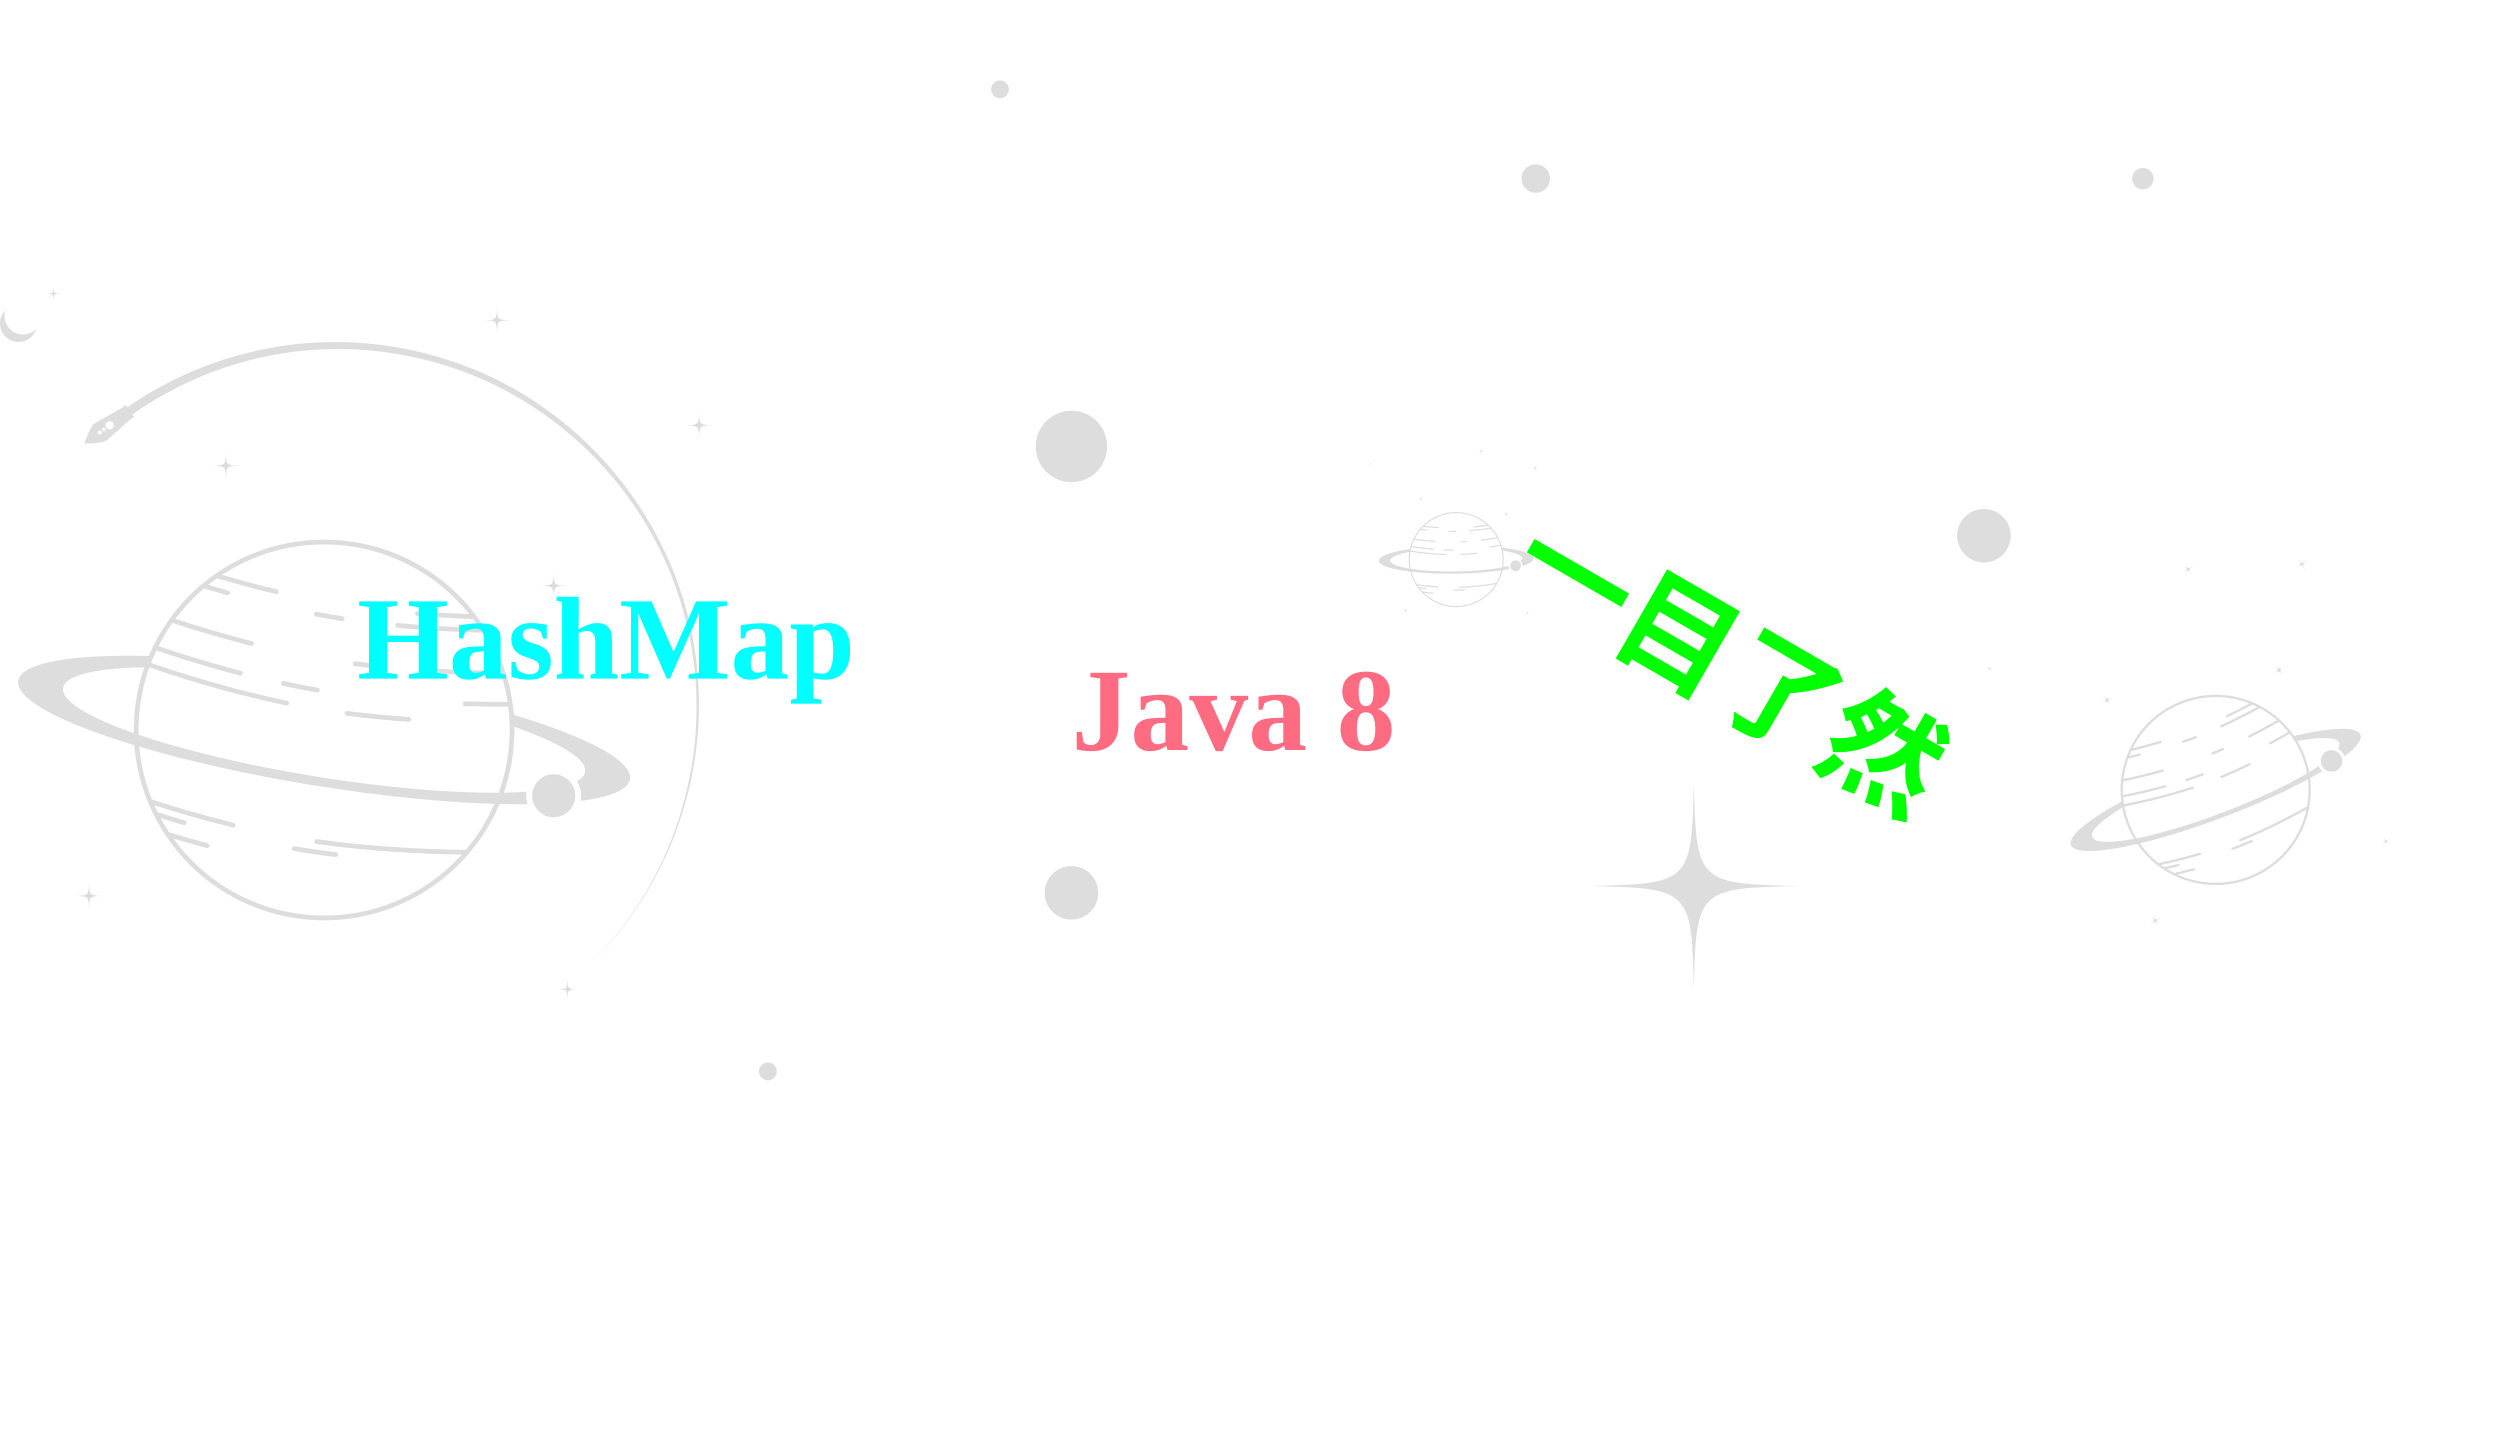
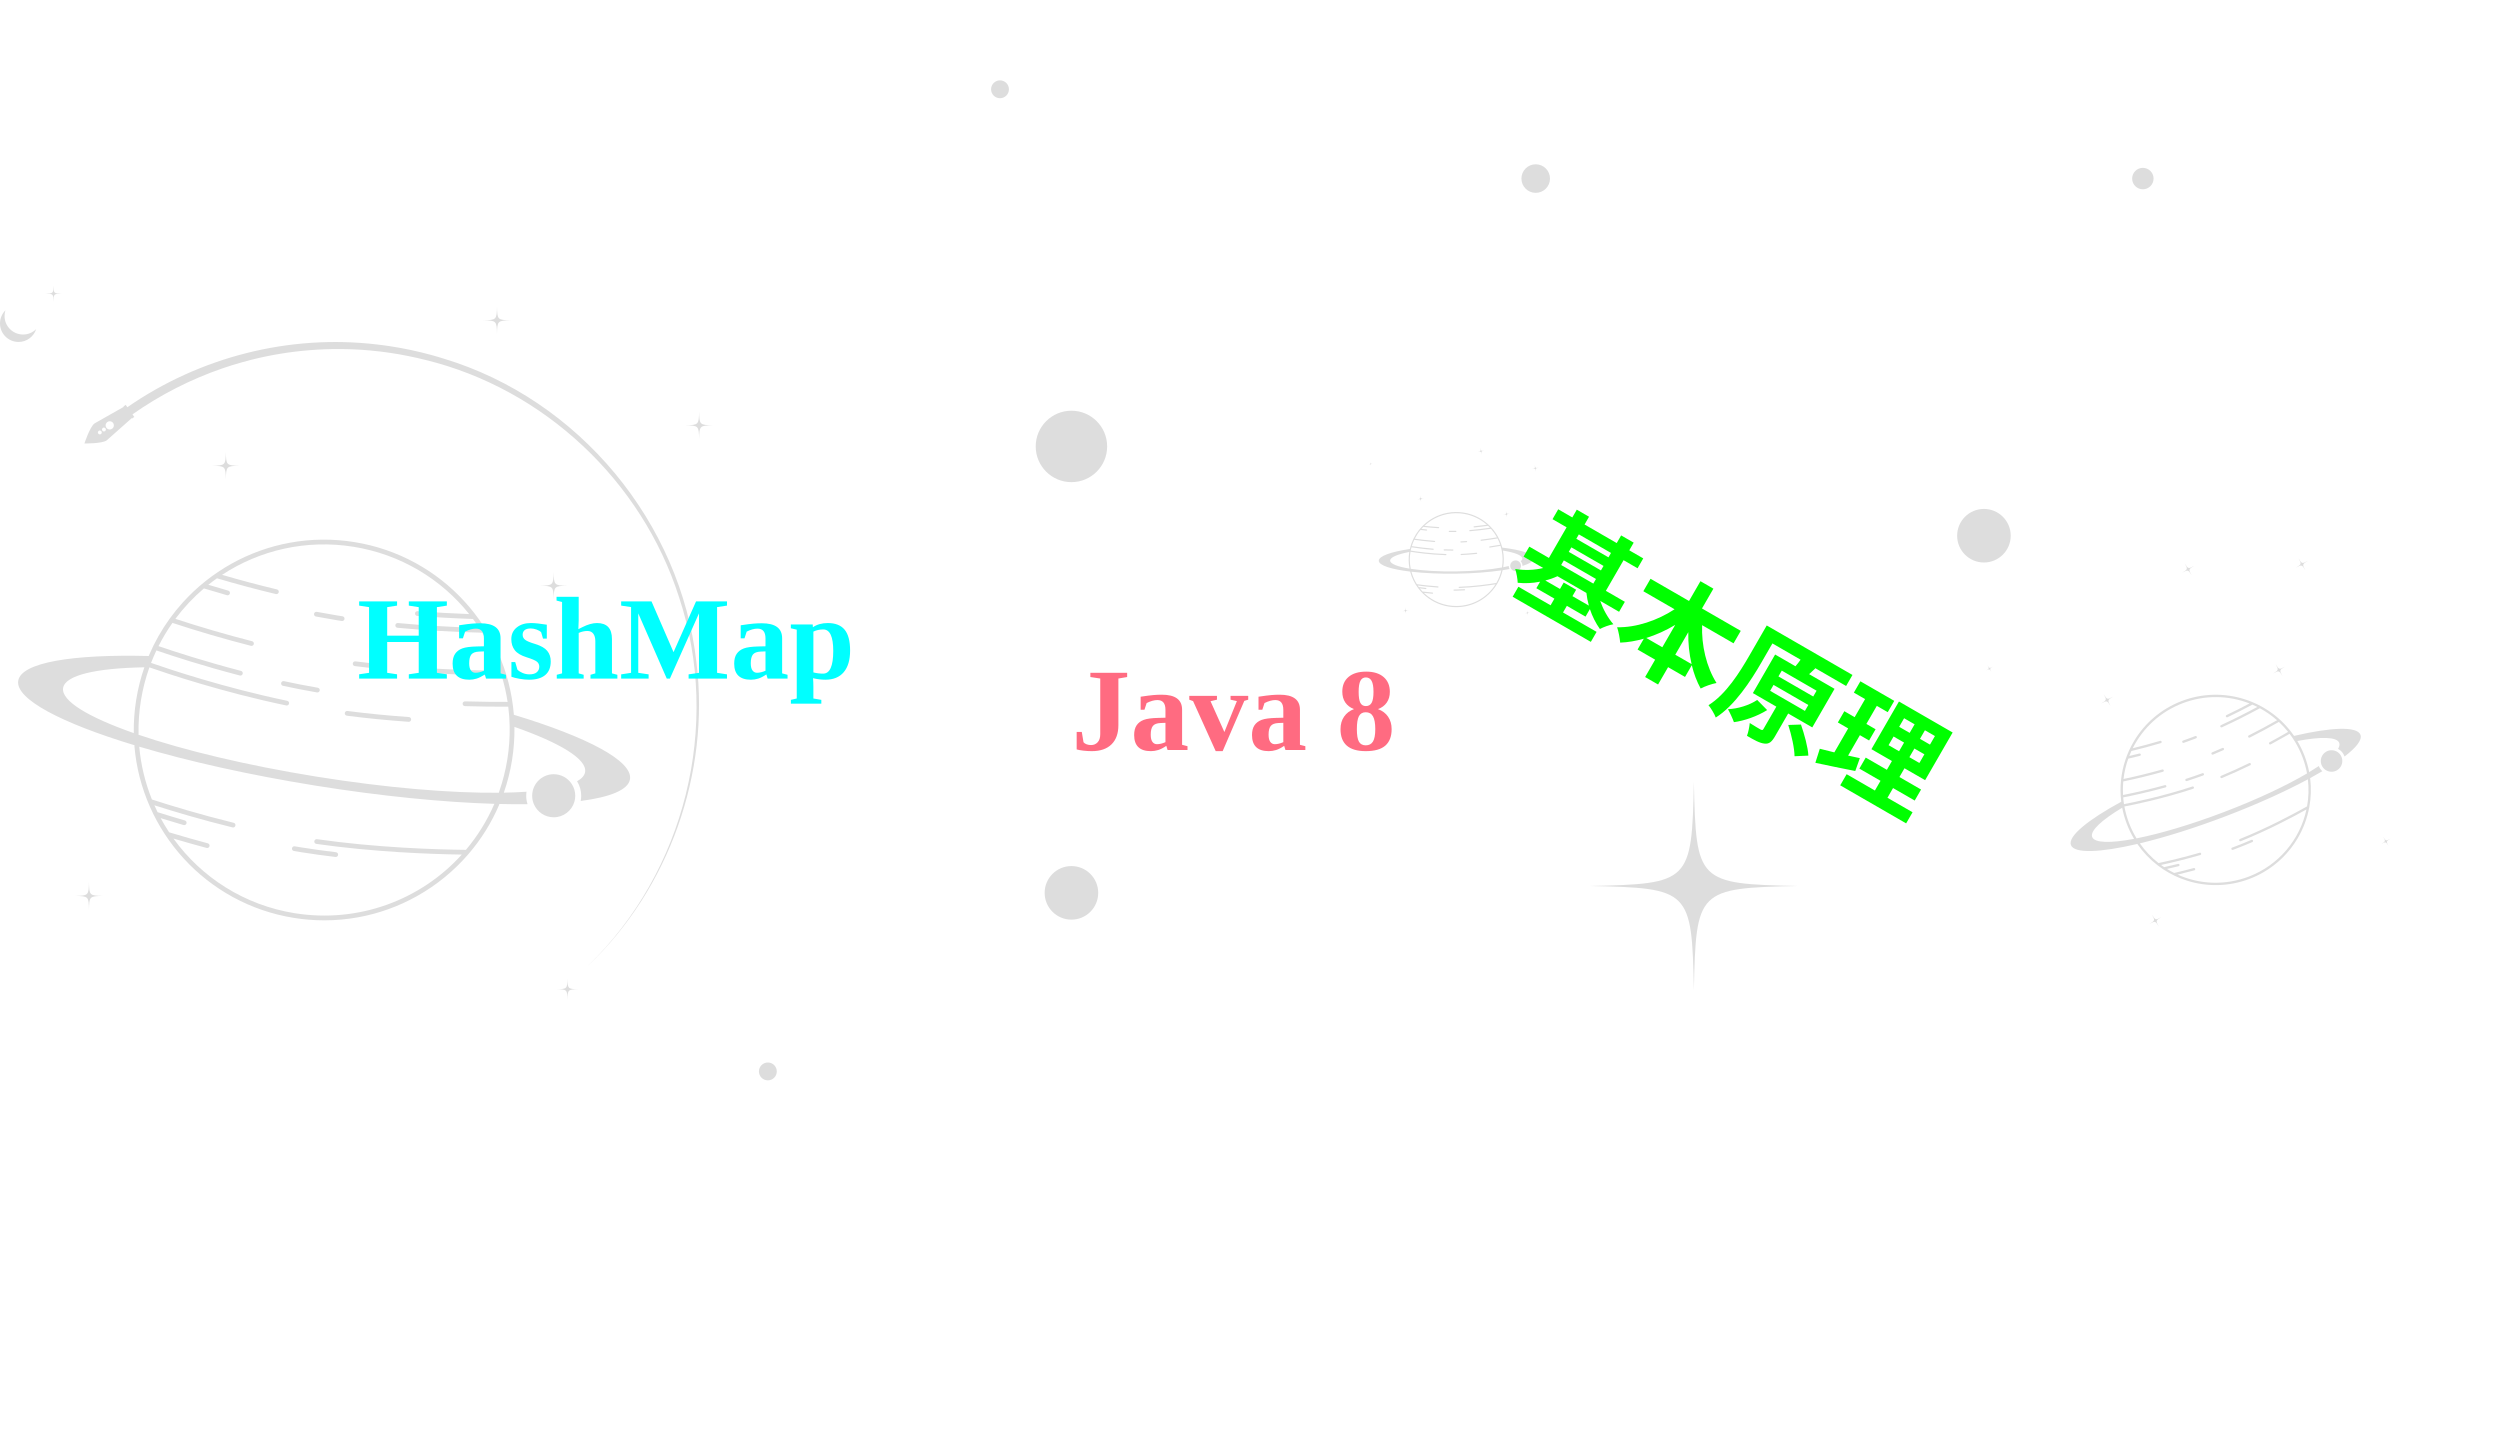
<svg xmlns="http://www.w3.org/2000/svg" baseProfile="full" viewBox="0 0 1400 800">
  <g fill="#DDD" fill-rule="nonzero">
    <path d="M83.468 366.91a1.29 1.29 0 0 0-.091.453l-.1-.003.19-.45Z" />
    <path d="M287.764 400.275c-.013-.176-.028-.35-.042-.525a105.824 105.824 0 0 0-8.71-34.01 106.91 106.91 0 0 0-18.941-28.968 106.177 106.177 0 0 0-27.437-21.525c-10.625-5.809-22.13-9.739-34.195-11.68-12.066-1.942-24.222-1.822-36.134.36a106.165 106.165 0 0 0-32.806 11.828 106.873 106.873 0 0 0-27.073 21.56 106.329 106.329 0 0 0-7.404 9.14 105.499 105.499 0 0 0-11.516 20.365l-.014.033-.024.056a1.29 1.29 0 0 0-.091.454l-.1-.003c-42.823-1.074-71.427 3.631-73.075 13.859-1.646 10.235 24.074 23.692 65.127 36.121a1.341 1.341 0 0 0-.05.498 105.747 105.747 0 0 0 8.71 34.01 106.853 106.853 0 0 0 18.94 28.967 106.149 106.149 0 0 0 27.437 21.525c10.625 5.808 22.13 9.738 34.195 11.68a107.362 107.362 0 0 0 17.07 1.372c6.39 0 12.76-.577 19.062-1.732a106.17 106.17 0 0 0 32.808-11.827 106.89 106.89 0 0 0 28.908-23.642c.016-.018.033-.036.048-.055a.635.635 0 0 0 .04-.048l.016-.02a105.706 105.706 0 0 0 17.003-27.354c.068-.16.103-.325.106-.488 5.512.14 10.79.183 15.805.131a15.297 15.297 0 0 1-.747-4.736c0-.766.056-1.517.166-2.252-3.941.27-8.182.448-12.695.53a107.35 107.35 0 0 0 4.575-18.165 107.643 107.643 0 0 0 1.36-18.685c25.53 8.957 40.73 18.083 39.571 25.273-.319 1.98-1.862 3.711-4.497 5.19a15.292 15.292 0 0 1 2.315 8.109c0 .998-.096 1.975-.28 2.922 16.615-2.165 26.646-6.24 27.601-12.174 1.646-10.228-24.035-23.672-65.032-36.094Zm-212.85 10.263c-25.53-8.955-40.73-18.083-39.574-25.272 1.159-7.19 18.456-11.086 45.508-11.578a107.52 107.52 0 0 0-4.574 18.166 107.656 107.656 0 0 0-1.36 18.684Zm185.995 65.386c-17.118-.193-50.207-1.234-83.39-5.977a1.333 1.333 0 0 0-.378 2.64c31.919 4.561 63.733 5.716 81.464 5.974-23.083 25.557-58.025 38.556-93.62 32.826-28.087-4.52-52.13-19.987-67.85-41.792a670.449 670.449 0 0 0 18.55 5.243 1.333 1.333 0 0 0 .688-2.576 675.042 675.042 0 0 1-21.662-6.178 103.69 103.69 0 0 1-4.737-7.924 689.08 689.08 0 0 0 12.815 3.864 1.333 1.333 0 1 0 .745-2.56 677.887 677.887 0 0 1-15.28-4.642 99.929 99.929 0 0 1-1.808-3.865c10.66 3.414 26.184 8.077 43.756 12.391a1.333 1.333 0 1 0 .636-2.589c-18.738-4.6-35.142-9.602-45.763-13.045a103.917 103.917 0 0 1-7.094-29.578c27.45 8.15 61.431 15.817 98.507 21.784 37.076 5.97 71.745 9.353 100.367 10.23a103.826 103.826 0 0 1-15.946 25.774Zm23.184-50.614a104.68 104.68 0 0 1-4.62 18.167 1.346 1.346 0 0 0-.075.459c-26.958.257-62.954-2.715-102.103-9.016-39.15-6.303-74.26-14.777-99.777-23.481.05-.144.075-.299.072-.46-.124-6.218.319-12.51 1.316-18.7a104.996 104.996 0 0 1 4.756-18.552c10.417 3.642 41.374 13.992 76.625 21.328a1.333 1.333 0 1 0 .544-2.61c-35.04-7.292-65.821-17.577-76.238-21.218a99.432 99.432 0 0 1 1.332-3.28l.012-.027c.529-1.24 1.08-2.465 1.651-3.674 8.883 3.051 25.858 8.6 46.704 14.037a1.333 1.333 0 0 0 .673-2.58c-20.522-5.352-37.272-10.812-46.197-13.871a103.691 103.691 0 0 1 7.804-13.014 671.325 671.325 0 0 0 43.936 12.838 1.333 1.333 0 0 0 .659-2.585 667.726 667.726 0 0 1-42.954-12.52 103.313 103.313 0 0 1 15.988-17.038 666.544 666.544 0 0 0 12.93 3.816 1.334 1.334 0 0 0 .728-2.565 666.468 666.468 0 0 1-11.185-3.285c1.578-1.26 3.192-2.47 4.839-3.631 11.208 3.313 22.322 6.285 33.042 8.84a1.335 1.335 0 0 0 .619-2.593 640.286 640.286 0 0 1-30.811-8.19c21.128-13.884 47.21-19.963 73.652-15.706 26.287 4.231 49.033 18.051 64.728 37.684a706.781 706.781 0 0 1-28.893-1.641 1.333 1.333 0 0 0-.208 2.658c10.129.788 20.63 1.37 31.22 1.726a101.98 101.98 0 0 1 3.494 4.98c-15.63-.431-30.919-1.339-45.479-2.697a1.333 1.333 0 1 0-.248 2.654c15.176 1.417 31.139 2.343 47.452 2.755a103.311 103.311 0 0 1 9.94 21.242 736.34 736.34 0 0 1-35.946-1.112 1.329 1.329 0 0 0-1.404 1.257 1.332 1.332 0 0 0 1.257 1.405c15.33.85 28.407 1.083 36.95 1.12a103.768 103.768 0 0 1 3.374 14.835c-4.753.03-13.137.013-23.822-.3a1.34 1.34 0 0 0-1.371 1.294 1.334 1.334 0 0 0 1.293 1.372c8.465.248 15.492.31 20.425.31 1.474 0 2.76-.005 3.842-.013a103.299 103.299 0 0 1 .791 10.88c.124 6.22-.32 12.512-1.317 18.702Z" />
    <path d="M192.924 346.637a1.334 1.334 0 0 1-1.521 1.115c-.847-.131-1.693-.264-2.538-.4l-.608-.098a434.84 434.84 0 0 1-11.372-2.005 1.334 1.334 0 0 1 .498-2.62 435.16 435.16 0 0 0 11.302 1.994l.6.096a330.4 330.4 0 0 0 2.524.397 1.334 1.334 0 0 1 1.115 1.521ZM179.048 386.673a1.333 1.333 0 0 1-1.541 1.087 473.888 473.888 0 0 1-19.02-3.702 1.333 1.333 0 1 1 .562-2.606 470.893 470.893 0 0 0 18.912 3.68 1.332 1.332 0 0 1 1.087 1.54ZM230.239 402.974a1.332 1.332 0 0 1-1.328 1.238c-.032 0-.064 0-.096-.003-12.078-.854-23.712-2.005-34.58-3.419a1.333 1.333 0 1 1 .345-2.644c10.815 1.408 22.397 2.553 34.423 3.404.734.052 1.288.69 1.236 1.424ZM189.335 478.735a1.333 1.333 0 0 1-1.48 1.166 485.48 485.48 0 0 1-19.223-2.67l-.606-.099a458.657 458.657 0 0 1-3.426-.57 1.333 1.333 0 0 1 .449-2.628c1.134.193 2.28.384 3.403.567l.602.097c6.09.976 12.521 1.869 19.116 2.656.73.086 1.252.75 1.165 1.48ZM212.644 373.307a1.333 1.333 0 0 1-1.466 1.185c-4.23-.45-8.426-.946-12.472-1.473a1.332 1.332 0 1 1 .344-2.644c4.025.524 8.2 1.018 12.41 1.466a1.332 1.332 0 0 1 1.184 1.466ZM323.808 553.965c-5.815.121-5.913.219-6.035 6.035-.12-5.815-.218-5.914-6.034-6.035 5.815-.121 5.913-.219 6.034-6.035.058 2.726.108 4.195.747 5l.007.009c.725.903 2.2.96 5.281 1.025v.001ZM134.26 260.82c-7.5.156-7.627.283-7.783 7.783-.156-7.5-.282-7.627-7.782-7.782 7.5-.156 7.626-.283 7.782-7.783.156 7.5.283 7.627 7.783 7.783ZM399.279 238.158c-7.5.156-7.627.283-7.783 7.783-.156-7.5-.282-7.627-7.782-7.783 7.5-.156 7.626-.283 7.782-7.783.156 7.5.283 7.627 7.783 7.783ZM286.1 179.369c-7.5.155-7.627.282-7.783 7.782-.156-7.5-.283-7.627-7.783-7.782 7.5-.156 7.627-.283 7.783-7.783.156 7.5.282 7.627 7.782 7.783ZM317.827 328.008c-7.5.156-7.627.283-7.783 7.783-.156-7.5-.282-7.627-7.782-7.783 7.5-.156 7.626-.282 7.782-7.782.156 7.5.283 7.626 7.783 7.782ZM34.4 164.438c-4.277.09-4.35.161-4.439 4.438-.089-4.277-.161-4.349-4.438-4.438 4.277-.09 4.349-.161 4.438-4.438.09 4.277.162 4.349 4.438 4.438ZM57.607 501.71c-7.5.156-7.627.283-7.783 7.783-.156-7.5-.282-7.627-7.782-7.783 7.5-.155 7.626-.282 7.782-7.782.156 7.5.283 7.627 7.783 7.782Z" />
    <path d="M390.023 371.086c-8.777-78.62-65.847-147.433-141.645-170.288-2.088-.68-4.78-1.412-6.895-2.026-1.678-.422-4.124-1.08-5.8-1.493-.737-.168-5.023-1.14-5.843-1.324-.405-.07-4.991-1.003-5.29-1.045a69.936 69.936 0 0 0-1.771-.307c-1.362-.22-3.382-.59-4.73-.782-2.192-.298-4.94-.72-7.13-.939-49.025-5.764-99.084 7.044-139.593 35.152l-.944-1.318-1.258.9.16.225-15.27 8.663a5.99 5.99 0 0 0-1.066.605c-2.625 1.878-5.66 11.232-5.66 11.232s9.834.151 12.459-1.727c.34-.243.646-.517.917-.813l13.13-11.653.162.225 1.26-.9-1.028-1.437c15.524-10.914 32.59-19.647 50.548-25.807 1.656-.584 3.925-1.276 5.582-1.829 2.98-.93 7.161-2.073 10.18-2.862 21.638-5.478 44.26-7.272 66.495-5.3 1.795.194 4.068.394 5.853.613 1.695.248 4.15.497 5.832.784 1.297.208 3.351.535 4.65.742 2.867.499 7.538 1.437 10.386 2.089 1.308.275 3.263.775 4.58 1.105 66.41 16.232 121.148 67.743 141.955 132.818 23.812 71.587 3.33 153.916-50.824 206.258.005.007.01.015.017.022 45.155-43.024 68.196-107.665 60.581-169.583ZM56.58 243.046a1.1 1.1 0 1 1-1.278-1.788 1.1 1.1 0 0 1 1.278 1.788Zm2.276-1.627a1.099 1.099 0 1 1-1.278-1.788 1.099 1.099 0 0 1 1.278 1.788Zm3.946-1.35a2.298 2.298 0 1 1-2.672-3.739 2.298 2.298 0 0 1 2.672 3.74ZM20.263 184.298c-1.344 4.176-5.26 7.196-9.882 7.196-5.734 0-10.381-4.647-10.381-10.38 0-2.87 1.164-5.466 3.045-7.346a10.393 10.393 0 0 0-.497 3.185c0 5.734 4.647 10.38 10.379 10.38a10.35 10.35 0 0 0 7.336-3.035Z" />
    <path d="M322.142 445.62c0 1.159-.164 2.282-.472 3.343-1.452 5.03-6.099 8.722-11.592 8.722-4.993 0-9.287-3.049-11.118-7.381a11.994 11.994 0 0 1-.947-4.683c0-.863.09-1.705.265-2.517 1.16-5.449 6.01-9.548 11.8-9.548 4.177 0 7.866 2.136 10.031 5.371a11.987 11.987 0 0 1 2.033 6.694Z" />
  </g>
  <g fill="#DDD" fill-rule="nonzero">
    <path d="M789.584 307.309a.188.188 0 0 0-.027.12l-.052.008.079-.128Z" />
    <path d="m841.279 306.664-.033-.128a26.456 26.456 0 0 0-3.621-7.995 26.727 26.727 0 0 0-13.61-10.418 26.57 26.57 0 0 0-8.926-1.391 26.541 26.541 0 0 0-16.444 5.993 26.718 26.718 0 0 0-7.156 9.056 26.375 26.375 0 0 0-1.951 5.513l-.002.01-.004.014a.322.322 0 0 0-.002.116l-.025.003c-10.59 1.595-17.428 3.995-17.39 6.585.04 2.591 6.956 4.787 17.603 6.066a.335.335 0 0 0 .009.124 26.437 26.437 0 0 0 4.372 9.057 26.713 26.713 0 0 0 12.859 9.356 26.577 26.577 0 0 0 8.926 1.392 26.84 26.84 0 0 0 4.262-.404 26.543 26.543 0 0 0 12.182-5.59 26.723 26.723 0 0 0 6.09-7.076c.004-.004.007-.01.01-.015a.159.159 0 0 0 .008-.014l.003-.005a26.427 26.427 0 0 0 2.999-7.473.325.325 0 0 0 .005-.125c1.363-.204 2.664-.423 3.897-.654a3.824 3.824 0 0 1-.447-1.695 63.1 63.1 0 0 1-3.102.682 26.91 26.91 0 0 0-.139-9.33c6.674 1.096 10.813 2.684 10.84 4.504.007.501-.298.994-.882 1.473a3.823 3.823 0 0 1 .98 2.627c3.997-1.254 6.29-2.693 6.267-4.195-.04-2.59-6.945-4.785-17.578-6.063ZM789.32 318.43c-6.674-1.097-10.813-2.684-10.84-4.504-.027-1.82 4.063-3.53 10.702-4.826a26.88 26.88 0 0 0 .138 9.33Zm48.631 8.024c-4.223.695-12.414 1.875-20.79 2.148a.333.333 0 0 0 .022.666c8.056-.262 15.939-1.36 20.316-2.065a25.94 25.94 0 0 1-21.625 12.146 25.949 25.949 0 0 1-18.52-7.344c1.607.186 3.216.349 4.796.486a.334.334 0 1 0 .057-.664 168.76 168.76 0 0 1-5.601-.581 25.923 25.923 0 0 1-1.51-1.745c1.095.14 2.209.273 3.322.395a.333.333 0 1 0 .072-.663 169.472 169.472 0 0 1-3.963-.48c-.21-.286-.415-.577-.613-.873 2.773.378 6.798.852 11.31 1.152a.333.333 0 1 0 .044-.665c-4.812-.32-9.068-.839-11.832-1.226a25.98 25.98 0 0 1-3.03-6.974c7.112.815 15.81 1.228 25.198 1.087 9.387-.14 18.07-.812 25.154-1.839a25.957 25.957 0 0 1-2.807 7.039Zm3.51-13.468a26.17 26.17 0 0 1-.348 4.673.336.336 0 0 0 .001.116c-6.625 1.234-15.617 2.065-25.529 2.213-9.912.148-18.924-.414-25.584-1.45a.337.337 0 0 0-.003-.116 26.196 26.196 0 0 1-.122-9.435c2.723.444 10.794 1.649 19.791 1.925a.333.333 0 1 0 .02-.666c-8.943-.275-16.968-1.47-19.69-1.915a24.858 24.858 0 0 1 .185-.865l.002-.007c.076-.329.159-.654.247-.977 2.32.366 6.74.995 12.108 1.429a.333.333 0 0 0 .054-.664 164.57 164.57 0 0 1-11.976-1.41 25.923 25.923 0 0 1 1.356-3.543c2.645.384 6.696.902 11.375 1.253a.333.333 0 0 0 .05-.665c-4.538-.34-8.483-.838-11.12-1.217a25.828 25.828 0 0 1 3.197-4.89c1.12.139 2.246.266 3.35.379a.332.332 0 0 0 .365-.298.333.333 0 0 0-.298-.365 166.62 166.62 0 0 1-2.896-.323c.334-.379.679-.747 1.034-1.104 2.903.329 5.768.578 8.518.742a.334.334 0 1 0 .04-.665 160.071 160.071 0 0 1-7.941-.68 25.951 25.951 0 0 1 17.451-7.064 25.95 25.95 0 0 1 17.573 6.468c-2.43.337-4.843.623-7.185.85a.333.333 0 0 0 .064.664c2.528-.246 5.138-.559 7.761-.93.37.347.728.705 1.077 1.074-3.867.572-7.67 1.012-11.314 1.31a.333.333 0 1 0 .054.664c3.798-.31 7.768-.774 11.802-1.381a25.828 25.828 0 0 1 3.37 4.798c-2.099.357-5.228.847-8.899 1.287a.333.333 0 1 0 .08.662c3.811-.457 7.04-.967 9.145-1.329a25.942 25.942 0 0 1 1.475 3.506 169.55 169.55 0 0 1-5.878.96.333.333 0 0 0 .096.66 176.034 176.034 0 0 0 5.988-.98 25.825 25.825 0 0 1 .667 2.644c.3 1.526.465 3.095.488 4.662Z" />
    <path d="M815.6 297.575a.333.333 0 0 1-.326.34c-.214.005-.428.01-.642.012l-.154.003c-.935.012-1.906.013-2.886 0a.334.334 0 0 1 .008-.667c.975.013 1.94.013 2.87 0l.152-.002a82.6 82.6 0 0 0 .638-.012.334.334 0 0 1 .34.326ZM813.922 308.034a.333.333 0 0 1-.332.335c-1.551.006-3.18-.023-4.843-.086a.333.333 0 1 1 .025-.666c1.653.062 3.274.091 4.816.085.184 0 .334.148.334.332ZM827.233 309.825a.333.333 0 0 1-.297.367c-3.01.313-5.925.535-8.662.659a.333.333 0 1 1-.03-.666c2.724-.123 5.625-.344 8.623-.656a.333.333 0 0 1 .366.296ZM820.452 330.254a.333.333 0 0 1-.314.351 121.37 121.37 0 0 1-4.849.177l-.153.002c-.287.004-.579.007-.869.008a.333.333 0 0 1-.003-.666c.288-.002.578-.004.862-.008l.153-.002c1.541-.024 3.164-.084 4.821-.176.184-.01.341.13.352.314ZM821.614 303.285a.333.333 0 0 1-.31.356c-1.061.072-2.116.132-3.135.178a.333.333 0 1 1-.03-.665c1.014-.046 2.064-.106 3.12-.178a.333.333 0 0 1 .355.31ZM856.825 342.938c-1.426.282-1.446.31-1.224 1.748-.282-1.427-.31-1.447-1.748-1.224 1.427-.283 1.447-.31 1.224-1.748.133.669.209 1.028.401 1.199l.002.001c.218.191.584.141 1.345.023ZM797.432 278.994c-1.84.364-1.866.4-1.578 2.254-.364-1.84-.401-1.866-2.254-1.579 1.84-.364 1.865-.4 1.578-2.254.364 1.84.4 1.866 2.254 1.579ZM861.696 261.91c-1.84.363-1.865.4-1.578 2.253-.364-1.84-.4-1.865-2.254-1.578 1.84-.364 1.865-.4 1.578-2.254.364 1.84.4 1.865 2.254 1.578ZM831.279 252.348c-1.84.364-1.865.401-1.578 2.254-.364-1.84-.4-1.865-2.254-1.578 1.84-.364 1.865-.4 1.578-2.254.364 1.84.4 1.866 2.254 1.578ZM845.543 287.566c-1.84.364-1.865.401-1.578 2.254-.364-1.84-.4-1.865-2.254-1.578 1.84-.364 1.865-.4 1.578-2.254.364 1.84.4 1.866 2.254 1.578ZM768.662 259.6c-1.05.207-1.064.228-.9 1.285-.208-1.05-.229-1.064-1.285-.9 1.049-.208 1.063-.229.9-1.286.207 1.05.228 1.064 1.285.9ZM789.017 341.629c-1.84.364-1.865.4-1.578 2.254-.364-1.84-.4-1.866-2.254-1.578 1.84-.364 1.866-.401 1.578-2.254.364 1.84.401 1.865 2.254 1.578ZM851.711 316.335a3.021 3.021 0 0 1-2.447 3.494 3.02 3.02 0 0 1-3.537-3.077 3.015 3.015 0 0 1 5.985-.416Z" />
  </g>
  <g fill="#DDD" fill-rule="nonzero">
    <path d="M1187.874 448.725c.01.076.034.15.072.22l-.046.025c-.01-.081-.018-.163-.026-.245Z" />
    <path d="m1284.674 412.101-.15-.217a52.912 52.912 0 0 0-12.274-12.549 53.455 53.455 0 0 0-15.443-7.808 53.089 53.089 0 0 0-17.262-2.462 53.142 53.142 0 0 0-17.727 3.492 53.15 53.15 0 0 0-15.556 9.188 53.083 53.083 0 0 0-11.248 13.324 53.437 53.437 0 0 0-7.255 21.913 52.75 52.75 0 0 0 .105 11.697l.002.018.004.03c.011.076.035.15.074.22l-.044.023c-18.811 10.24-30.021 19.43-28.178 24.27 1.846 4.844 16.348 4.24 37.232-.64a.67.67 0 0 0 .102.227 52.873 52.873 0 0 0 11.167 11.719l.012.01a52.243 52.243 0 0 0 3.233 2.303 53.426 53.426 0 0 0 13.305 6.326 53.074 53.074 0 0 0 17.262 2.461 53.153 53.153 0 0 0 17.727-3.491 53.681 53.681 0 0 0 7.735-3.674 53.085 53.085 0 0 0 19.07-18.839 53.445 53.445 0 0 0 6.607-17.464l.007-.035a.318.318 0 0 0 .005-.031l.002-.013a52.853 52.853 0 0 0 .525-16.095.65.65 0 0 0-.077-.238 221.545 221.545 0 0 0 6.877-3.894 7.649 7.649 0 0 1-1.999-2.881 126.2 126.2 0 0 1-5.365 3.403 53.822 53.822 0 0 0-6.642-17.44c13.294-2.504 22.157-2.352 23.453 1.05.357.938.121 2.073-.65 3.372a7.646 7.646 0 0 1 3.03 2.933c.25.432.452.88.61 1.335 6.653-5.091 9.977-9.364 8.908-12.172-1.845-4.84-16.326-4.241-37.184.63Zm-89.6 57.656c-13.295 2.506-22.158 2.353-23.455-1.049-1.296-3.403 5.22-9.414 16.811-16.39a53.828 53.828 0 0 0 6.643 17.44Zm96.884-18.185c-7.46 4.196-22.049 12.017-37.603 18.26a.666.666 0 0 0 .496 1.237c14.962-6.005 29.026-13.458 36.769-17.78-3.607 16.838-15.487 31.202-32.333 37.62-13.292 5.064-27.569 4.378-39.828-1.134 3.146-.75 6.28-1.544 9.343-2.367a.668.668 0 1 0-.346-1.287c-3.575.96-7.25 1.882-10.924 2.74a51.845 51.845 0 0 1-4.032-2.248c2.154-.484 4.339-.996 6.515-1.53a.667.667 0 1 0-.317-1.295 338.943 338.943 0 0 1-7.778 1.81 49.964 49.964 0 0 1-1.749-1.221 334.582 334.582 0 0 0 22.045-5.574.667.667 0 0 0-.372-1.28 333.765 333.765 0 0 1-23.077 5.792 51.958 51.958 0 0 1-10.466-11.034c13.924-3.333 30.555-8.509 48.1-15.194 17.547-6.684 33.405-13.886 46.018-20.663a51.913 51.913 0 0 1-.461 15.148Zm-2.615-27.713a52.34 52.34 0 0 1 2.542 9.022c.015.079.043.152.082.217-11.61 6.851-27.939 14.564-46.466 21.622-18.528 7.058-35.85 12.166-49.075 14.777a.673.673 0 0 0-.084-.217 52.498 52.498 0 0 1-6.684-17.649c5.422-1.027 21.414-4.285 38.512-9.921a.666.666 0 1 0-.417-1.266c-16.996 5.602-32.896 8.844-38.316 9.872-.092-.58-.173-1.16-.243-1.74v-.014c-.002-.005-.002-.01-.002-.014-.081-.67-.15-1.337-.204-2.004 4.61-.9 13.347-2.74 23.733-5.597a.667.667 0 0 0-.353-1.285 329.14 329.14 0 0 1-23.472 5.542c-.145-2.556-.1-5.09.125-7.586a335.662 335.662 0 0 0 22.235-5.426.667.667 0 0 0-.361-1.284 333.863 333.863 0 0 1-21.73 5.318 51.657 51.657 0 0 1 2.664-11.375c2.2-.507 4.402-1.038 6.552-1.58a.667.667 0 0 0-.326-1.293c-1.86.469-3.76.93-5.664 1.374.368-.94.765-1.868 1.188-2.782a322.282 322.282 0 0 0 16.517-4.432.667.667 0 0 0-.38-1.277 320.143 320.143 0 0 1-15.389 4.155c5.678-11.294 15.452-20.446 27.966-25.214 12.44-4.74 25.744-4.441 37.449.136a353.39 353.39 0 0 1-12.922 6.513.667.667 0 0 0 .575 1.203 357.803 357.803 0 0 0 13.95-7.058c.931.4 1.851.828 2.758 1.283a350.03 350.03 0 0 1-20.367 10.202.666.666 0 1 0 .556 1.21c6.926-3.18 14.07-6.769 21.236-10.669a51.655 51.655 0 0 1 9.615 6.713 368.169 368.169 0 0 1-15.844 8.505.666.666 0 1 0 .602 1.19 367.992 367.992 0 0 0 16.28-8.753 51.884 51.884 0 0 1 5.17 5.58 339.103 339.103 0 0 1-10.39 5.825.667.667 0 0 0 .632 1.174 352.067 352.067 0 0 0 8.923-4.971c.637-.369 1.193-.692 1.66-.967a51.651 51.651 0 0 1 3.062 4.514 52.387 52.387 0 0 1 4.105 8.427Z" />
    <path d="M1230.198 412.585a.667.667 0 0 1-.38.863c-.4.155-.8.309-1.2.461l-.287.11a217.42 217.42 0 0 1-5.425 1.975.667.667 0 0 1-.44-1.259 217.58 217.58 0 0 0 5.393-1.962l.284-.109c.398-.151.795-.304 1.192-.459a.667.667 0 0 1 .863.38ZM1234.198 433.39a.667.667 0 0 1-.395.856 236.944 236.944 0 0 1-9.161 3.152.666.666 0 1 1-.409-1.269 235.447 235.447 0 0 0 9.11-3.134.666.666 0 0 1 .855.395ZM1260.44 427.651a.666.666 0 0 1-.308.891 297.434 297.434 0 0 1-15.828 7.164.666.666 0 1 1-.512-1.23 295.923 295.923 0 0 0 15.757-7.133.666.666 0 0 1 .89.308ZM1261.668 470.682a.667.667 0 0 1-.35.876 242.74 242.74 0 0 1-8.99 3.649l-.288.109c-.536.203-1.082.408-1.626.61a.667.667 0 0 1-.462-1.25c.54-.2 1.083-.404 1.615-.606l.285-.108c2.88-1.1 5.89-2.322 8.941-3.63a.666.666 0 0 1 .875.35ZM1245.404 419.204a.667.667 0 0 1-.338.88 270.886 270.886 0 0 1-5.77 2.48.666.666 0 1 1-.511-1.231c1.874-.78 3.805-1.61 5.74-2.469.336-.149.73.003.88.34ZM1338.704 469.64c-2.487 1.506-2.506 1.573-1.104 4.122-1.506-2.488-1.573-2.506-4.122-1.105 2.488-1.506 2.506-1.573 1.104-4.122.707 1.166 1.096 1.79 1.574 1.979l.005.002c.54.21 1.193-.134 2.543-.877ZM1183.341 390.092c-3.208 1.942-3.231 2.029-1.424 5.315-1.943-3.208-2.029-3.232-5.316-1.424 3.209-1.943 3.232-2.03 1.425-5.316 1.942 3.209 2.029 3.232 5.315 1.425ZM1292.432 314.024c-3.208 1.942-3.231 2.029-1.424 5.315-1.943-3.208-2.03-3.231-5.316-1.424 3.209-1.943 3.232-2.03 1.425-5.316 1.942 3.209 2.029 3.232 5.315 1.425ZM1228.727 316.862c-3.209 1.943-3.232 2.03-1.425 5.316-1.942-3.209-2.029-3.232-5.315-1.425 3.208-1.942 3.232-2.029 1.424-5.315 1.943 3.208 2.03 3.231 5.316 1.424ZM1279.625 373.293c-3.208 1.943-3.232 2.03-1.424 5.316-1.943-3.209-2.03-3.232-5.316-1.425 3.209-1.942 3.232-2.029 1.425-5.315 1.942 3.208 2.029 3.232 5.315 1.424ZM1116.005 373.322c-1.83 1.108-1.843 1.157-.812 3.031-1.108-1.83-1.157-1.843-3.032-.812 1.83-1.108 1.843-1.157.813-3.031 1.107 1.83 1.157 1.842 3.03.812ZM1210.372 513.563c-3.208 1.943-3.232 2.03-1.424 5.316-1.943-3.209-2.03-3.232-5.316-1.424 3.209-1.943 3.232-2.03 1.425-5.316 1.942 3.209 2.029 3.232 5.315 1.424ZM1310.897 423.142a6.042 6.042 0 0 1-2.208 8.24 6.042 6.042 0 0 1-6.66-.417 5.997 5.997 0 0 1-2.095-2.947 6.042 6.042 0 0 1 2.723-7.084 6.03 6.03 0 0 1 5.686-.182 5.993 5.993 0 0 1 2.554 2.39Z" />
  </g>
  <path d="M1006.949 496.154c-56.25 1.17-57.2 2.12-58.37 58.37-1.17-56.25-2.12-57.2-58.37-58.37 56.25-1.17 57.2-2.12 58.37-58.37 1.17 56.25 2.12 57.2 58.37 58.37Z" fill="#DDD" />
  <circle cx="600" cy="250" r="20" fill="#DDD" />
  <circle cx="600" cy="500" r="15" fill="#DDD" />
  <circle cx="1111" cy="300" r="15" fill="#DDD" />
  <circle cx="860" cy="100" r="8" fill="#DDD" />
  <circle cx="1200" cy="100" r="6" fill="#DDD" />
  <circle cx="560" cy="50" r="5" fill="#DDD" />
  <circle cx="430" cy="600" r="5" fill="#DDD" />
  <text transform="rotate(30 1100 360)" font-size="66" fill="#0F0" font-weight="bold" stroke-width="3">
    <tspan x="860" y="460">
-             一目了然
+             基本原理
        </tspan>
  </text>
  <text font-size="66" fill="#0FF" font-weight="bold">
    <tspan x="200" y="380">
            HashMap
        </tspan>
  </text>
  <text font-size="66" fill="#ff6b81" font-weight="bold">
    <tspan x="600" y="420">
            Java 8
        </tspan>
  </text>
</svg>
